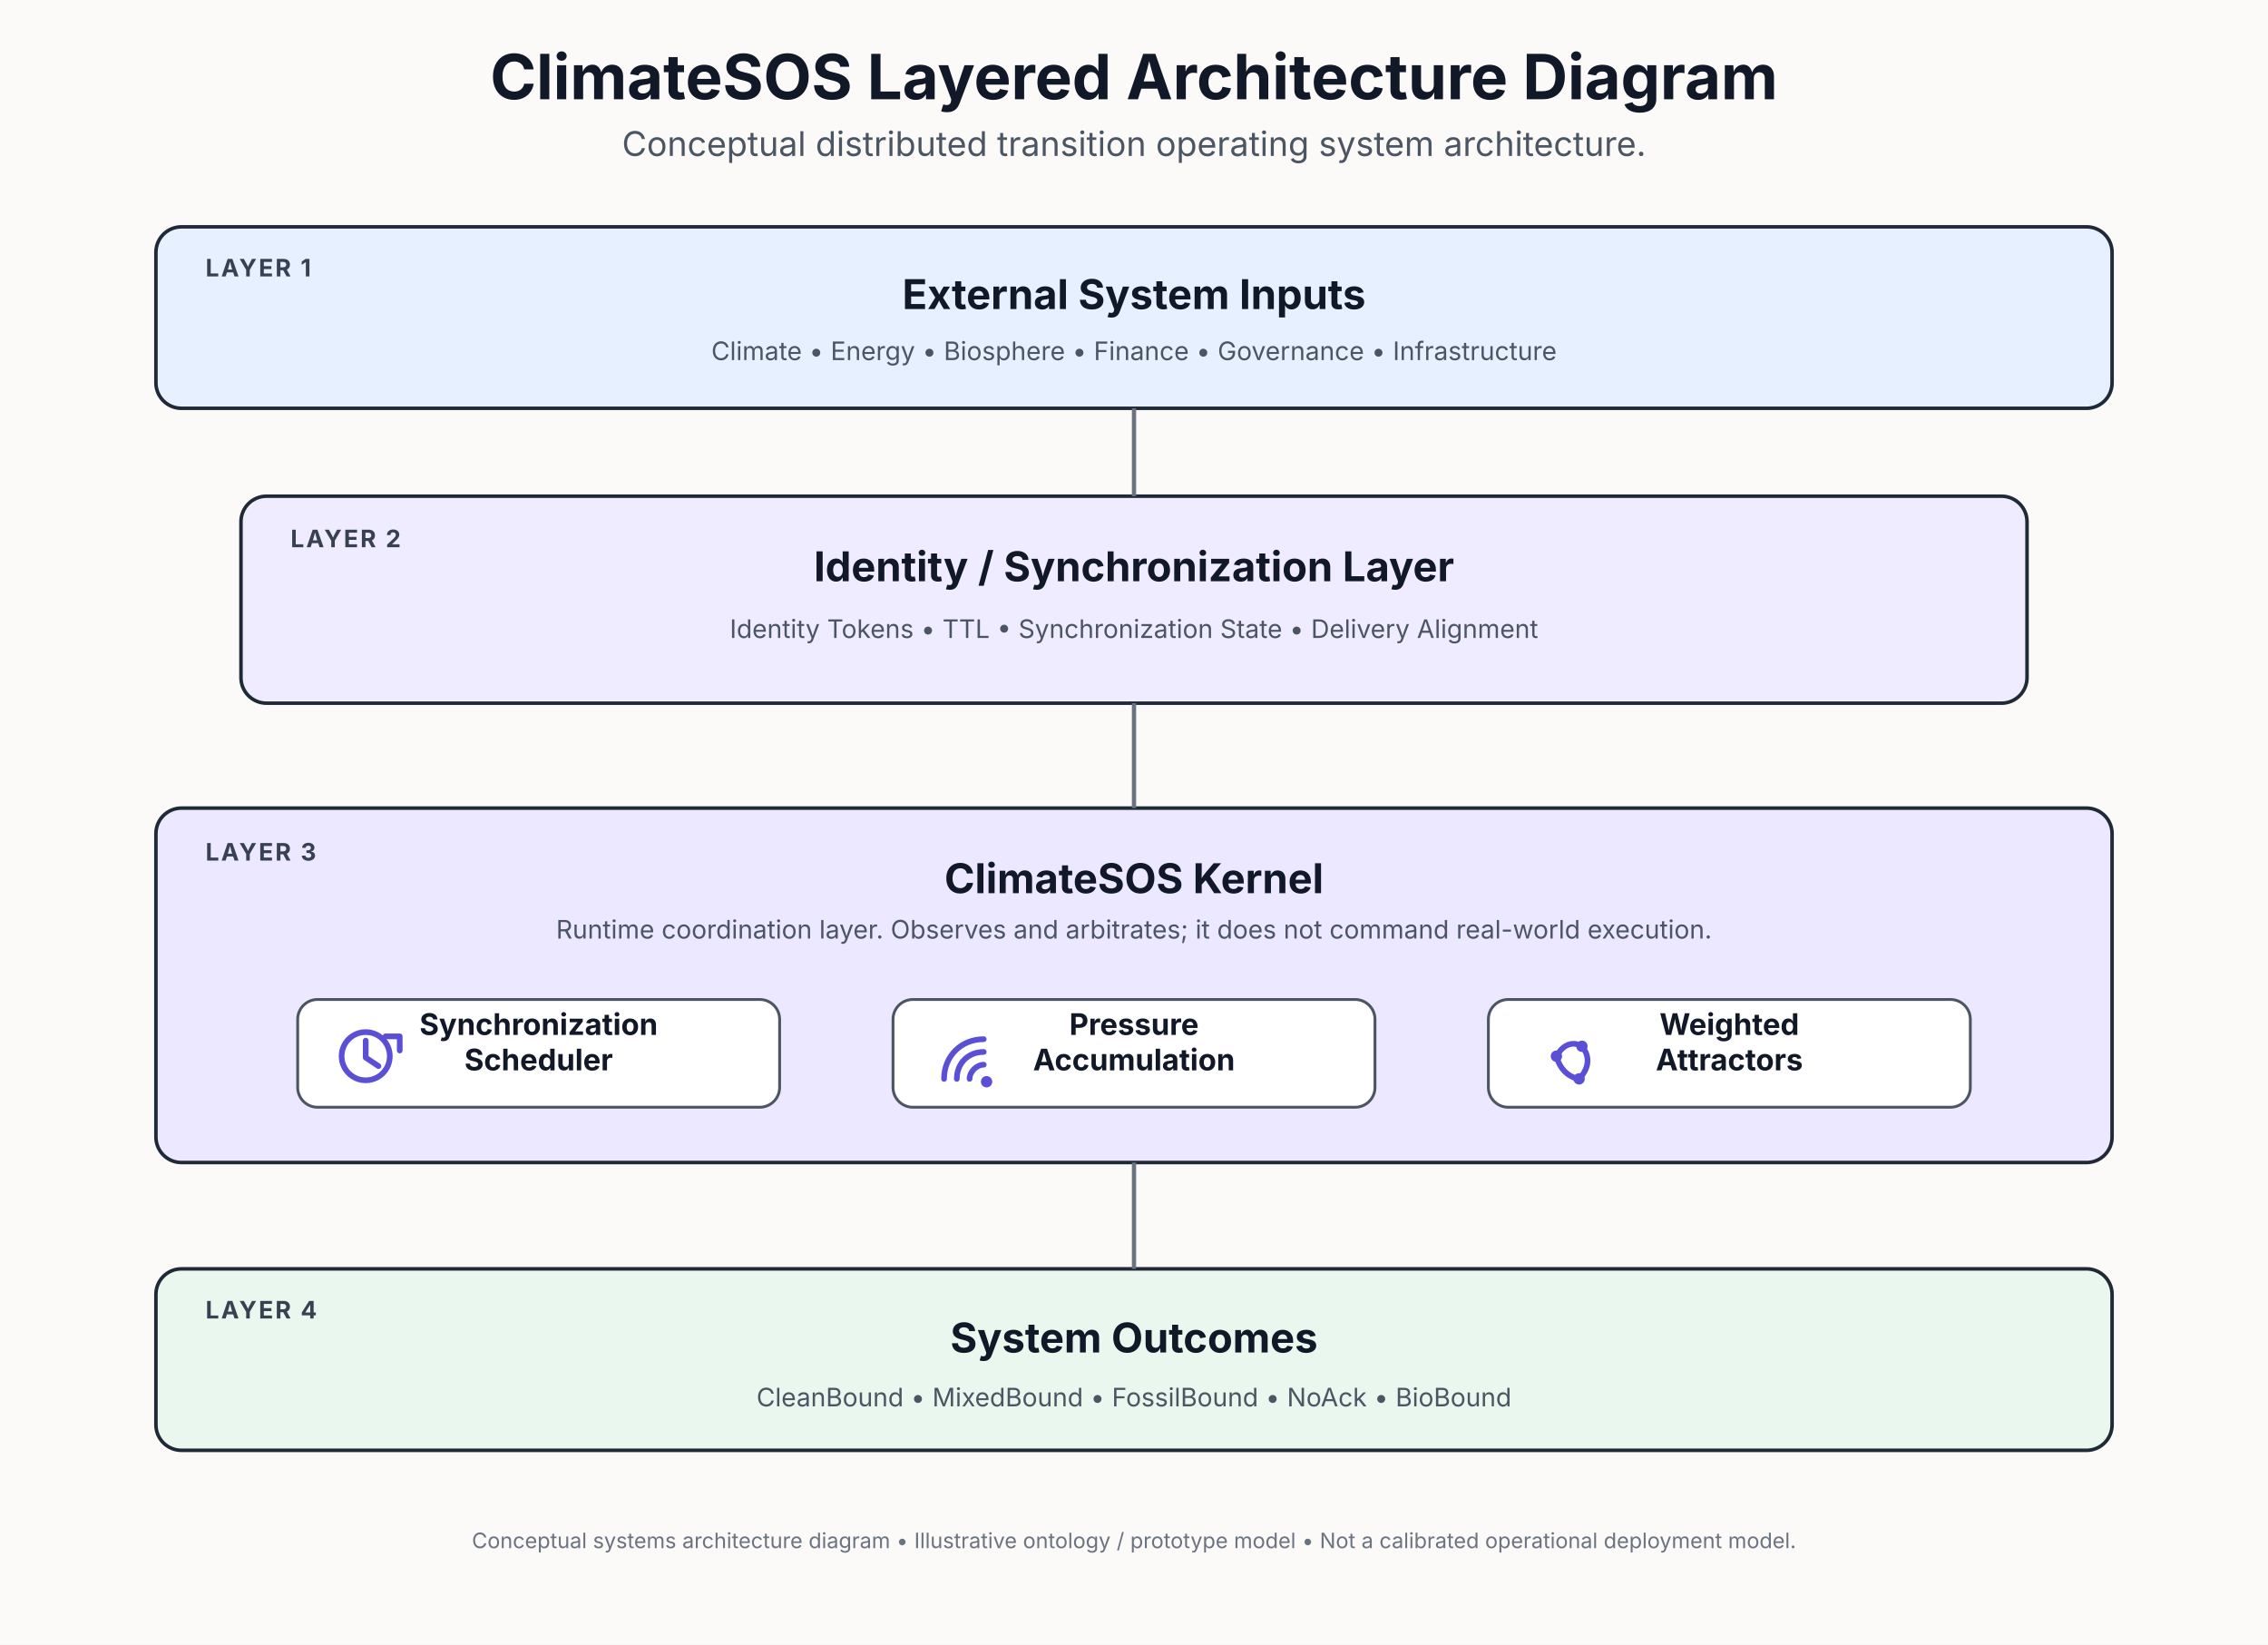
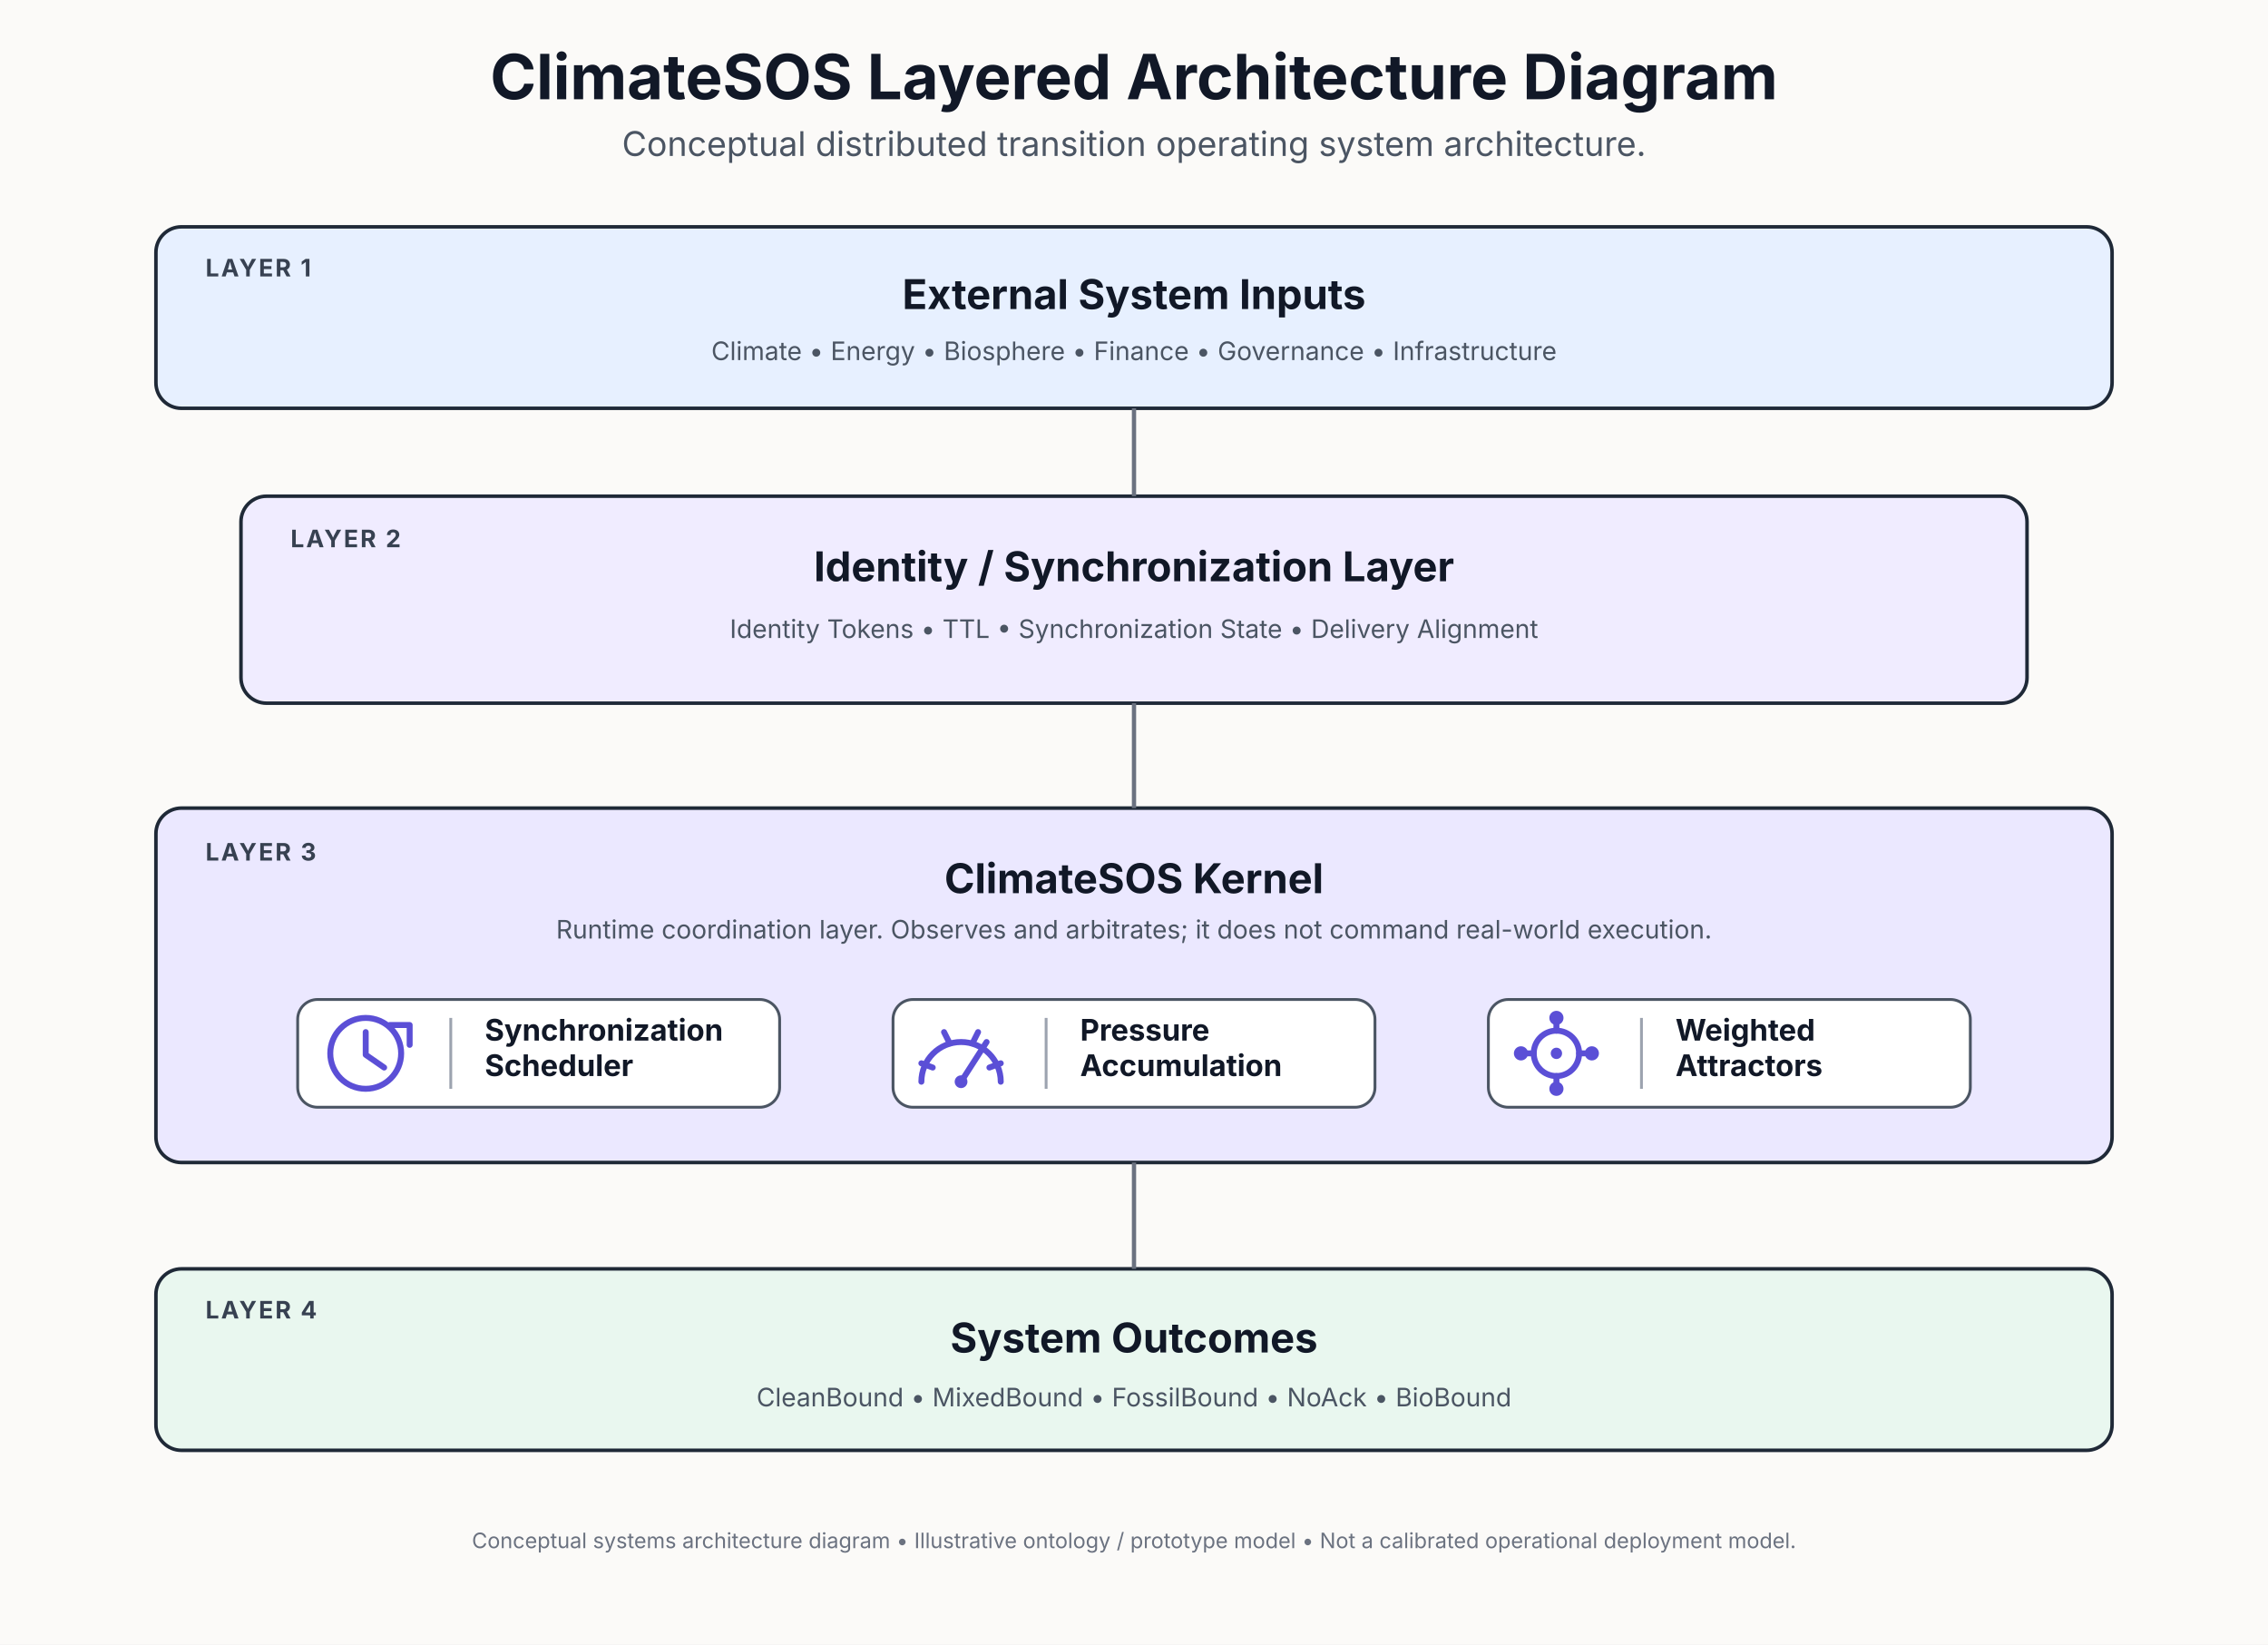
<svg xmlns="http://www.w3.org/2000/svg" width="1600" height="1160" viewBox="0 0 1600 1160" role="img" aria-labelledby="title desc">
  <defs>
    <style>
      .title { font: 700 44px -apple-system, BlinkMacSystemFont, "Segoe UI", sans-serif; fill: #111827; }
      .subtitle { font: 24px -apple-system, BlinkMacSystemFont, "Segoe UI", sans-serif; fill: #4b5563; }
      .layerTag { font: 700 17px -apple-system, BlinkMacSystemFont, "Segoe UI", sans-serif; letter-spacing: .08em; fill: #374151; }
      .section { font: 700 29px -apple-system, BlinkMacSystemFont, "Segoe UI", sans-serif; fill: #111827; }
      .label { font: 700 21px -apple-system, BlinkMacSystemFont, "Segoe UI", sans-serif; fill: #111827; }
      .small { font: 18px -apple-system, BlinkMacSystemFont, "Segoe UI", sans-serif; fill: #4b5563; }
      .micro { font: 15px -apple-system, BlinkMacSystemFont, "Segoe UI", sans-serif; fill: #6b7280; }
      .box { stroke: #1f2937; stroke-width: 2.5; rx: 18; }
      .inner { fill: #ffffff; stroke: #4b5563; stroke-width: 2; rx: 14; }
      .line { stroke: #6b7280; stroke-width: 3; }
-       .iconLine { fill: none; stroke: #5b4fd6; stroke-width: 4; stroke-linecap: round; stroke-linejoin: round; }
+       .iconLine { fill: none; stroke: #5b4fd6; stroke-width: 4.2; stroke-linecap: round; stroke-linejoin: round; }
      .iconFill { fill: #5b4fd6; }
+       .iconDivider { stroke: #9ca3af; stroke-width: 2; }
    </style>
  </defs>
  <rect width="100%" height="100%" fill="#fbfaf8" />
  <text x="800" y="70" text-anchor="middle" class="title">ClimateSOS Layered Architecture Diagram</text>
  <text x="800" y="110" text-anchor="middle" class="subtitle">Conceptual distributed transition operating system architecture.</text>
  <rect x="110" y="160" width="1380" height="128" class="box" fill="#e7f0ff" />
  <text x="145" y="195" class="layerTag">LAYER 1</text>
  <text x="800" y="218" text-anchor="middle" class="section">External System Inputs</text>
  <text x="800" y="254" text-anchor="middle" class="small">Climate • Energy • Biosphere • Finance • Governance • Infrastructure</text>
  <rect x="170" y="350" width="1260" height="146" class="box" fill="#f0ecff" />
  <text x="205" y="386" class="layerTag">LAYER 2</text>
  <text x="800" y="410" text-anchor="middle" class="section">Identity / Synchronization Layer</text>
  <text x="800" y="450" text-anchor="middle" class="small">Identity Tokens • TTL • Synchronization State • Delivery Alignment</text>
  <rect x="110" y="570" width="1380" height="250" class="box" fill="#ebe8ff" />
  <text x="145" y="607" class="layerTag">LAYER 3</text>
  <text x="800" y="630" text-anchor="middle" class="section">ClimateSOS Kernel</text>
  <text x="800" y="662" text-anchor="middle" class="small">Runtime coordination layer. Observes and arbitrates; it does not command real-world execution.</text>
  <rect x="210" y="705" width="340" height="76" class="inner" />
-   <text x="380" y="730" text-anchor="middle" class="label">Synchronization</text>
-   <text x="380" y="755" text-anchor="middle" class="label">Scheduler</text>
-   <g transform="translate(238 725)">
-     <circle cx="20" cy="20" r="17" class="iconLine" />
-     <path d="M20 9 v12 l9 6" class="iconLine" />
-     <path d="M34 6 h10 v10" class="iconLine" />
+   <g transform="translate(258 743)" aria-label="Synchronization scheduler icon">
+     <circle cx="0" cy="0" r="25" class="iconLine" />
+     <path d="M0 -15 v16 l13 9" class="iconLine" />
+     <path d="M17 -20 h14 v14" class="iconLine" />
  </g>
+   <line x1="318" y1="718" x2="318" y2="768" class="iconDivider" />
+   <text x="342" y="734" class="label">Synchronization</text>
+   <text x="342" y="759" class="label">Scheduler</text>
  <rect x="630" y="705" width="340" height="76" class="inner" />
-   <text x="800" y="730" text-anchor="middle" class="label">Pressure</text>
-   <text x="800" y="755" text-anchor="middle" class="label">Accumulation</text>
-   <g transform="translate(658 725)">
-     <path d="M8 36 C8 20 20 8 36 8" class="iconLine" />
-     <path d="M17 36 C17 25 25 17 36 17" class="iconLine" />
-     <path d="M26 36 C26 31 31 26 36 26" class="iconLine" />
-     <circle cx="38" cy="38" r="4" class="iconFill" />
+   <g transform="translate(678 743)" aria-label="Pressure accumulation icon">
+     <path d="M-28 20 A28 28 0 0 1 28 20" class="iconLine" />
+     <path d="M0 20 L18 -8" class="iconLine" />
+     <circle cx="0" cy="20" r="4.5" class="iconFill" />
+     <path d="M-20 10 l-8 -3" class="iconLine" />
+     <path d="M-8 -7 l-4 -8" class="iconLine" />
+     <path d="M8 -7 l4 -8" class="iconLine" />
+     <path d="M20 10 l8 -3" class="iconLine" />
  </g>
+   <line x1="738" y1="718" x2="738" y2="768" class="iconDivider" />
+   <text x="762" y="734" class="label">Pressure</text>
+   <text x="762" y="759" class="label">Accumulation</text>
  <rect x="1050" y="705" width="340" height="76" class="inner" />
-   <text x="1220" y="730" text-anchor="middle" class="label">Weighted</text>
-   <text x="1220" y="755" text-anchor="middle" class="label">Attractors</text>
-   <g transform="translate(1078 725)">
-     <circle cx="20" cy="20" r="4" class="iconFill" />
-     <circle cx="38" cy="13" r="4" class="iconFill" />
-     <circle cx="36" cy="36" r="4" class="iconFill" />
-     <path d="M20 20 C28 6 38 13 38 13" class="iconLine" />
-     <path d="M20 20 C24 35 36 36 36 36" class="iconLine" />
-     <path d="M38 13 C48 25 36 36 36 36" class="iconLine" />
+   <g transform="translate(1098 743)" aria-label="Weighted attractors icon">
+     <circle cx="0" cy="0" r="16" class="iconLine" />
+     <circle cx="0" cy="0" r="4" class="iconFill" />
+     <circle cx="0" cy="-25" r="5" class="iconFill" />
+     <circle cx="25" cy="0" r="5" class="iconFill" />
+     <circle cx="0" cy="25" r="5" class="iconFill" />
+     <circle cx="-25" cy="0" r="5" class="iconFill" />
+     <path d="M0 -16 v-9" class="iconLine" />
+     <path d="M16 0 h9" class="iconLine" />
+     <path d="M0 16 v9" class="iconLine" />
+     <path d="M-16 0 h-9" class="iconLine" />
  </g>
+   <line x1="1158" y1="718" x2="1158" y2="768" class="iconDivider" />
+   <text x="1182" y="734" class="label">Weighted</text>
+   <text x="1182" y="759" class="label">Attractors</text>
  <rect x="110" y="895" width="1380" height="128" class="box" fill="#e9f7ef" />
  <text x="145" y="930" class="layerTag">LAYER 4</text>
  <text x="800" y="954" text-anchor="middle" class="section">System Outcomes</text>
  <text x="800" y="992" text-anchor="middle" class="small">CleanBound • MixedBound • FossilBound • NoAck • BioBound</text>
  <line x1="800" y1="288" x2="800" y2="350" class="line" />
  <line x1="800" y1="496" x2="800" y2="570" class="line" />
  <line x1="800" y1="820" x2="800" y2="895" class="line" />
  <text x="800" y="1092" text-anchor="middle" class="micro">
    Conceptual systems architecture diagram • Illustrative ontology / prototype model • Not a calibrated operational deployment model.
  </text>
</svg>
